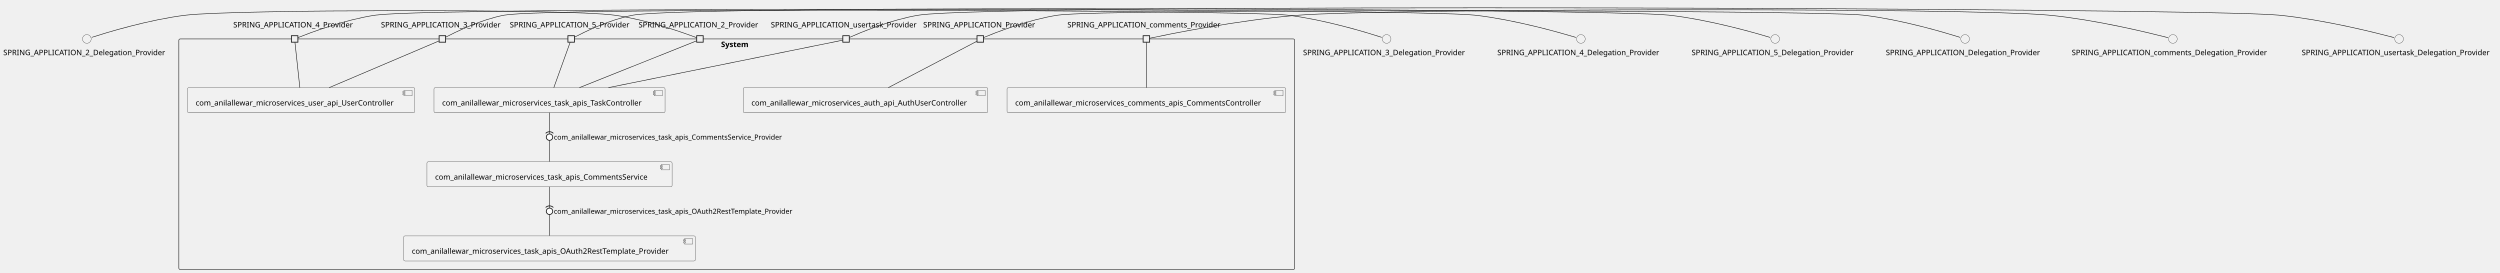
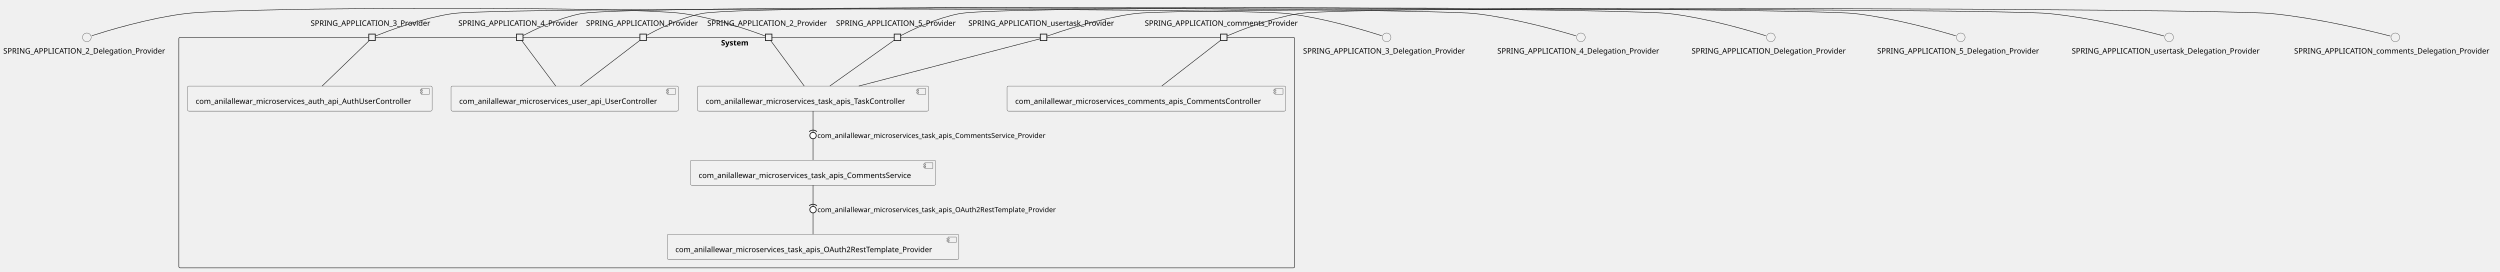
- <svg xmlns="http://www.w3.org/2000/svg" xmlns:xlink="http://www.w3.org/1999/xlink" contentStyleType="text/css" height="503px" preserveAspectRatio="none" style="width:4620px;height:503px;background:#FFFFFF;" version="1.1" viewBox="0 0 4620 503" width="4620px" zoomAndPan="magnify">
+ <svg xmlns="http://www.w3.org/2000/svg" xmlns:xlink="http://www.w3.org/1999/xlink" contentStyleType="text/css" height="501px" preserveAspectRatio="none" style="width:4620px;height:501px;background:#FFFFFF;" version="1.1" viewBox="0 0 4620 501" width="4620px" zoomAndPan="magnify">
  <defs />
  <g>
    <g id="cluster_System">
-       <rect fill="none" height="426" rx="2.5" ry="2.5" style="stroke:#181818;stroke-width:1.0;" width="2062" x="330.5" y="71.98" />
-       <text fill="#000000" font-family="sans-serif" font-size="14" font-weight="bold" lengthAdjust="spacing" textLength="58" x="1332.5" y="86.975">System</text>
+       <rect fill="none" height="426" rx="2.5" ry="2.5" style="stroke:#181818;stroke-width:1.0;" width="2062" x="330.5" y="69.01" />
+       <text fill="#000000" font-family="sans-serif" font-size="14" font-weight="bold" lengthAdjust="spacing" textLength="58" x="1332.5" y="84.005">System</text>
    </g>
    <g id="elem_com_anilallewar_microservices_auth_api_AuthUserController">
-       <a href="anilallewar-microservices-basics-spring-boot.repository#_hPlTanocEe-yzIQHG5f8Sw" target="_top" title="anilallewar-microservices-basics-spring-boot.repository#_hPlTanocEe-yzIQHG5f8Sw" xlink:actuate="onRequest" xlink:href="anilallewar-microservices-basics-spring-boot.repository#_hPlTanocEe-yzIQHG5f8Sw" xlink:show="new" xlink:title="anilallewar-microservices-basics-spring-boot.repository#_hPlTanocEe-yzIQHG5f8Sw" xlink:type="simple">
-         <rect fill="#F1F1F1" height="46.297" rx="2.5" ry="2.5" style="stroke:#181818;stroke-width:0.5;" width="452" x="1373.5" y="161.98" />
-         <rect fill="#F1F1F1" height="10" style="stroke:#181818;stroke-width:0.5;" width="15" x="1805.5" y="166.98" />
-         <rect fill="#F1F1F1" height="2" style="stroke:#181818;stroke-width:0.5;" width="4" x="1803.5" y="168.98" />
-         <rect fill="#F1F1F1" height="2" style="stroke:#181818;stroke-width:0.5;" width="4" x="1803.5" y="172.98" />
-         <text fill="#000000" font-family="sans-serif" font-size="14" lengthAdjust="spacing" textLength="412" x="1388.5" y="194.975">com_anilallewar_microservices_auth_api_AuthUserController</text>
+       <a href="anilallewar-microservices-basics-spring-boot.repository#_vDMa6nrlEe-T3f7sSI7geQ" target="_top" title="anilallewar-microservices-basics-spring-boot.repository#_vDMa6nrlEe-T3f7sSI7geQ" xlink:actuate="onRequest" xlink:href="anilallewar-microservices-basics-spring-boot.repository#_vDMa6nrlEe-T3f7sSI7geQ" xlink:show="new" xlink:title="anilallewar-microservices-basics-spring-boot.repository#_vDMa6nrlEe-T3f7sSI7geQ" xlink:type="simple">
+         <rect fill="#F1F1F1" height="46.297" rx="2.5" ry="2.5" style="stroke:#181818;stroke-width:0.5;" width="452" x="346.5" y="159.01" />
+         <rect fill="#F1F1F1" height="10" style="stroke:#181818;stroke-width:0.5;" width="15" x="778.5" y="164.01" />
+         <rect fill="#F1F1F1" height="2" style="stroke:#181818;stroke-width:0.5;" width="4" x="776.5" y="166.01" />
+         <rect fill="#F1F1F1" height="2" style="stroke:#181818;stroke-width:0.5;" width="4" x="776.5" y="170.01" />
+         <text fill="#000000" font-family="sans-serif" font-size="14" lengthAdjust="spacing" textLength="412" x="361.5" y="192.005">com_anilallewar_microservices_auth_api_AuthUserController</text>
      </a>
    </g>
    <g id="elem_com_anilallewar_microservices_comments_apis_CommentsController">
-       <a href="anilallewar-microservices-basics-spring-boot.repository#_hPlTanocEe-yzIQHG5f8Sw" target="_top" title="anilallewar-microservices-basics-spring-boot.repository#_hPlTanocEe-yzIQHG5f8Sw" xlink:actuate="onRequest" xlink:href="anilallewar-microservices-basics-spring-boot.repository#_hPlTanocEe-yzIQHG5f8Sw" xlink:show="new" xlink:title="anilallewar-microservices-basics-spring-boot.repository#_hPlTanocEe-yzIQHG5f8Sw" xlink:type="simple">
-         <rect fill="#F1F1F1" height="46.297" rx="2.5" ry="2.5" style="stroke:#181818;stroke-width:0.5;" width="515" x="1861" y="161.98" />
-         <rect fill="#F1F1F1" height="10" style="stroke:#181818;stroke-width:0.5;" width="15" x="2356" y="166.98" />
-         <rect fill="#F1F1F1" height="2" style="stroke:#181818;stroke-width:0.5;" width="4" x="2354" y="168.98" />
-         <rect fill="#F1F1F1" height="2" style="stroke:#181818;stroke-width:0.5;" width="4" x="2354" y="172.98" />
-         <text fill="#000000" font-family="sans-serif" font-size="14" lengthAdjust="spacing" textLength="475" x="1876" y="194.975">com_anilallewar_microservices_comments_apis_CommentsController</text>
+       <a href="anilallewar-microservices-basics-spring-boot.repository#_vDMa6nrlEe-T3f7sSI7geQ" target="_top" title="anilallewar-microservices-basics-spring-boot.repository#_vDMa6nrlEe-T3f7sSI7geQ" xlink:actuate="onRequest" xlink:href="anilallewar-microservices-basics-spring-boot.repository#_vDMa6nrlEe-T3f7sSI7geQ" xlink:show="new" xlink:title="anilallewar-microservices-basics-spring-boot.repository#_vDMa6nrlEe-T3f7sSI7geQ" xlink:type="simple">
+         <rect fill="#F1F1F1" height="46.297" rx="2.5" ry="2.5" style="stroke:#181818;stroke-width:0.5;" width="515" x="1861" y="159.01" />
+         <rect fill="#F1F1F1" height="10" style="stroke:#181818;stroke-width:0.5;" width="15" x="2356" y="164.01" />
+         <rect fill="#F1F1F1" height="2" style="stroke:#181818;stroke-width:0.5;" width="4" x="2354" y="166.01" />
+         <rect fill="#F1F1F1" height="2" style="stroke:#181818;stroke-width:0.5;" width="4" x="2354" y="170.01" />
+         <text fill="#000000" font-family="sans-serif" font-size="14" lengthAdjust="spacing" textLength="475" x="1876" y="192.005">com_anilallewar_microservices_comments_apis_CommentsController</text>
      </a>
    </g>
    <g id="elem_com_anilallewar_microservices_task_apis_CommentsService">
-       <a href="anilallewar-microservices-basics-spring-boot.repository#_hPlTanocEe-yzIQHG5f8Sw" target="_top" title="anilallewar-microservices-basics-spring-boot.repository#_hPlTanocEe-yzIQHG5f8Sw" xlink:actuate="onRequest" xlink:href="anilallewar-microservices-basics-spring-boot.repository#_hPlTanocEe-yzIQHG5f8Sw" xlink:show="new" xlink:title="anilallewar-microservices-basics-spring-boot.repository#_hPlTanocEe-yzIQHG5f8Sw" xlink:type="simple">
-         <rect fill="#F1F1F1" height="46.297" rx="2.5" ry="2.5" style="stroke:#181818;stroke-width:0.5;" width="453" x="789" y="298.98" />
-         <rect fill="#F1F1F1" height="10" style="stroke:#181818;stroke-width:0.5;" width="15" x="1222" y="303.98" />
-         <rect fill="#F1F1F1" height="2" style="stroke:#181818;stroke-width:0.5;" width="4" x="1220" y="305.98" />
-         <rect fill="#F1F1F1" height="2" style="stroke:#181818;stroke-width:0.5;" width="4" x="1220" y="309.98" />
-         <text fill="#000000" font-family="sans-serif" font-size="14" lengthAdjust="spacing" textLength="413" x="804" y="331.975">com_anilallewar_microservices_task_apis_CommentsService</text>
+       <a href="anilallewar-microservices-basics-spring-boot.repository#_vDMa6nrlEe-T3f7sSI7geQ" target="_top" title="anilallewar-microservices-basics-spring-boot.repository#_vDMa6nrlEe-T3f7sSI7geQ" xlink:actuate="onRequest" xlink:href="anilallewar-microservices-basics-spring-boot.repository#_vDMa6nrlEe-T3f7sSI7geQ" xlink:show="new" xlink:title="anilallewar-microservices-basics-spring-boot.repository#_vDMa6nrlEe-T3f7sSI7geQ" xlink:type="simple">
+         <rect fill="#F1F1F1" height="46.297" rx="2.5" ry="2.5" style="stroke:#181818;stroke-width:0.5;" width="453" x="1276" y="296.01" />
+         <rect fill="#F1F1F1" height="10" style="stroke:#181818;stroke-width:0.5;" width="15" x="1709" y="301.01" />
+         <rect fill="#F1F1F1" height="2" style="stroke:#181818;stroke-width:0.5;" width="4" x="1707" y="303.01" />
+         <rect fill="#F1F1F1" height="2" style="stroke:#181818;stroke-width:0.5;" width="4" x="1707" y="307.01" />
+         <text fill="#000000" font-family="sans-serif" font-size="14" lengthAdjust="spacing" textLength="413" x="1291" y="329.005">com_anilallewar_microservices_task_apis_CommentsService</text>
      </a>
    </g>
    <g id="elem_com_anilallewar_microservices_task_apis_OAuth2RestTemplate_Provider">
-       <a href="anilallewar-microservices-basics-spring-boot.repository#_hPlTanocEe-yzIQHG5f8Sw" target="_top" title="anilallewar-microservices-basics-spring-boot.repository#_hPlTanocEe-yzIQHG5f8Sw" xlink:actuate="onRequest" xlink:href="anilallewar-microservices-basics-spring-boot.repository#_hPlTanocEe-yzIQHG5f8Sw" xlink:show="new" xlink:title="anilallewar-microservices-basics-spring-boot.repository#_hPlTanocEe-yzIQHG5f8Sw" xlink:type="simple">
-         <rect fill="#F1F1F1" height="46.297" rx="2.5" ry="2.5" style="stroke:#181818;stroke-width:0.5;" width="539" x="746" y="435.98" />
-         <rect fill="#F1F1F1" height="10" style="stroke:#181818;stroke-width:0.5;" width="15" x="1265" y="440.98" />
-         <rect fill="#F1F1F1" height="2" style="stroke:#181818;stroke-width:0.5;" width="4" x="1263" y="442.98" />
-         <rect fill="#F1F1F1" height="2" style="stroke:#181818;stroke-width:0.5;" width="4" x="1263" y="446.98" />
-         <text fill="#000000" font-family="sans-serif" font-size="14" lengthAdjust="spacing" textLength="499" x="761" y="468.975">com_anilallewar_microservices_task_apis_OAuth2RestTemplate_Provider</text>
+       <a href="anilallewar-microservices-basics-spring-boot.repository#_vDMa6nrlEe-T3f7sSI7geQ" target="_top" title="anilallewar-microservices-basics-spring-boot.repository#_vDMa6nrlEe-T3f7sSI7geQ" xlink:actuate="onRequest" xlink:href="anilallewar-microservices-basics-spring-boot.repository#_vDMa6nrlEe-T3f7sSI7geQ" xlink:show="new" xlink:title="anilallewar-microservices-basics-spring-boot.repository#_vDMa6nrlEe-T3f7sSI7geQ" xlink:type="simple">
+         <rect fill="#F1F1F1" height="46.297" rx="2.5" ry="2.5" style="stroke:#181818;stroke-width:0.5;" width="539" x="1233" y="433.01" />
+         <rect fill="#F1F1F1" height="10" style="stroke:#181818;stroke-width:0.5;" width="15" x="1752" y="438.01" />
+         <rect fill="#F1F1F1" height="2" style="stroke:#181818;stroke-width:0.5;" width="4" x="1750" y="440.01" />
+         <rect fill="#F1F1F1" height="2" style="stroke:#181818;stroke-width:0.5;" width="4" x="1750" y="444.01" />
+         <text fill="#000000" font-family="sans-serif" font-size="14" lengthAdjust="spacing" textLength="499" x="1248" y="466.005">com_anilallewar_microservices_task_apis_OAuth2RestTemplate_Provider</text>
      </a>
    </g>
    <g id="elem_com_anilallewar_microservices_task_apis_TaskController">
-       <a href="anilallewar-microservices-basics-spring-boot.repository#_hPlTanocEe-yzIQHG5f8Sw" target="_top" title="anilallewar-microservices-basics-spring-boot.repository#_hPlTanocEe-yzIQHG5f8Sw" xlink:actuate="onRequest" xlink:href="anilallewar-microservices-basics-spring-boot.repository#_hPlTanocEe-yzIQHG5f8Sw" xlink:show="new" xlink:title="anilallewar-microservices-basics-spring-boot.repository#_hPlTanocEe-yzIQHG5f8Sw" xlink:type="simple">
-         <rect fill="#F1F1F1" height="46.297" rx="2.5" ry="2.5" style="stroke:#181818;stroke-width:0.5;" width="427" x="802" y="161.98" />
-         <rect fill="#F1F1F1" height="10" style="stroke:#181818;stroke-width:0.5;" width="15" x="1209" y="166.98" />
-         <rect fill="#F1F1F1" height="2" style="stroke:#181818;stroke-width:0.5;" width="4" x="1207" y="168.98" />
-         <rect fill="#F1F1F1" height="2" style="stroke:#181818;stroke-width:0.5;" width="4" x="1207" y="172.98" />
-         <text fill="#000000" font-family="sans-serif" font-size="14" lengthAdjust="spacing" textLength="387" x="817" y="194.975">com_anilallewar_microservices_task_apis_TaskController</text>
+       <a href="anilallewar-microservices-basics-spring-boot.repository#_vDMa6nrlEe-T3f7sSI7geQ" target="_top" title="anilallewar-microservices-basics-spring-boot.repository#_vDMa6nrlEe-T3f7sSI7geQ" xlink:actuate="onRequest" xlink:href="anilallewar-microservices-basics-spring-boot.repository#_vDMa6nrlEe-T3f7sSI7geQ" xlink:show="new" xlink:title="anilallewar-microservices-basics-spring-boot.repository#_vDMa6nrlEe-T3f7sSI7geQ" xlink:type="simple">
+         <rect fill="#F1F1F1" height="46.297" rx="2.5" ry="2.5" style="stroke:#181818;stroke-width:0.5;" width="427" x="1289" y="159.01" />
+         <rect fill="#F1F1F1" height="10" style="stroke:#181818;stroke-width:0.5;" width="15" x="1696" y="164.01" />
+         <rect fill="#F1F1F1" height="2" style="stroke:#181818;stroke-width:0.5;" width="4" x="1694" y="166.01" />
+         <rect fill="#F1F1F1" height="2" style="stroke:#181818;stroke-width:0.5;" width="4" x="1694" y="170.01" />
+         <text fill="#000000" font-family="sans-serif" font-size="14" lengthAdjust="spacing" textLength="387" x="1304" y="192.005">com_anilallewar_microservices_task_apis_TaskController</text>
      </a>
    </g>
    <g id="elem_com_anilallewar_microservices_user_api_UserController">
-       <a href="anilallewar-microservices-basics-spring-boot.repository#_hPlTanocEe-yzIQHG5f8Sw" target="_top" title="anilallewar-microservices-basics-spring-boot.repository#_hPlTanocEe-yzIQHG5f8Sw" xlink:actuate="onRequest" xlink:href="anilallewar-microservices-basics-spring-boot.repository#_hPlTanocEe-yzIQHG5f8Sw" xlink:show="new" xlink:title="anilallewar-microservices-basics-spring-boot.repository#_hPlTanocEe-yzIQHG5f8Sw" xlink:type="simple">
-         <rect fill="#F1F1F1" height="46.297" rx="2.5" ry="2.5" style="stroke:#181818;stroke-width:0.5;" width="420" x="346.5" y="161.98" />
-         <rect fill="#F1F1F1" height="10" style="stroke:#181818;stroke-width:0.5;" width="15" x="746.5" y="166.98" />
-         <rect fill="#F1F1F1" height="2" style="stroke:#181818;stroke-width:0.5;" width="4" x="744.5" y="168.98" />
-         <rect fill="#F1F1F1" height="2" style="stroke:#181818;stroke-width:0.5;" width="4" x="744.5" y="172.98" />
-         <text fill="#000000" font-family="sans-serif" font-size="14" lengthAdjust="spacing" textLength="380" x="361.5" y="194.975">com_anilallewar_microservices_user_api_UserController</text>
+       <a href="anilallewar-microservices-basics-spring-boot.repository#_vDMa6nrlEe-T3f7sSI7geQ" target="_top" title="anilallewar-microservices-basics-spring-boot.repository#_vDMa6nrlEe-T3f7sSI7geQ" xlink:actuate="onRequest" xlink:href="anilallewar-microservices-basics-spring-boot.repository#_vDMa6nrlEe-T3f7sSI7geQ" xlink:show="new" xlink:title="anilallewar-microservices-basics-spring-boot.repository#_vDMa6nrlEe-T3f7sSI7geQ" xlink:type="simple">
+         <rect fill="#F1F1F1" height="46.297" rx="2.5" ry="2.5" style="stroke:#181818;stroke-width:0.5;" width="420" x="833.5" y="159.01" />
+         <rect fill="#F1F1F1" height="10" style="stroke:#181818;stroke-width:0.5;" width="15" x="1233.5" y="164.01" />
+         <rect fill="#F1F1F1" height="2" style="stroke:#181818;stroke-width:0.5;" width="4" x="1231.5" y="166.01" />
+         <rect fill="#F1F1F1" height="2" style="stroke:#181818;stroke-width:0.5;" width="4" x="1231.5" y="170.01" />
+         <text fill="#000000" font-family="sans-serif" font-size="14" lengthAdjust="spacing" textLength="380" x="848.5" y="192.005">com_anilallewar_microservices_user_api_UserController</text>
      </a>
    </g>
-     <text fill="#000000" font-family="sans-serif" font-size="14" lengthAdjust="spacing" textLength="227" x="1180" y="50.678">SPRING_APPLICATION_2_Provider</text>
-     <rect fill="#F1F1F1" height="12" style="stroke:#181818;stroke-width:1.5;" width="12" x="1287.5" y="65.98" />
-     <text fill="#000000" font-family="sans-serif" font-size="14" lengthAdjust="spacing" textLength="227" x="704" y="50.678">SPRING_APPLICATION_3_Provider</text>
-     <rect fill="#F1F1F1" height="12" style="stroke:#181818;stroke-width:1.5;" width="12" x="811.5" y="65.98" />
-     <text fill="#000000" font-family="sans-serif" font-size="14" lengthAdjust="spacing" textLength="227" x="431" y="50.678">SPRING_APPLICATION_4_Provider</text>
-     <rect fill="#F1F1F1" height="12" style="stroke:#181818;stroke-width:1.5;" width="12" x="538.5" y="65.98" />
-     <text fill="#000000" font-family="sans-serif" font-size="14" lengthAdjust="spacing" textLength="227" x="942" y="50.678">SPRING_APPLICATION_5_Provider</text>
-     <rect fill="#F1F1F1" height="12" style="stroke:#181818;stroke-width:1.5;" width="12" x="1049.5" y="65.98" />
-     <text fill="#000000" font-family="sans-serif" font-size="14" lengthAdjust="spacing" textLength="211" x="1706" y="50.678">SPRING_APPLICATION_Provider</text>
-     <rect fill="#F1F1F1" height="12" style="stroke:#181818;stroke-width:1.5;" width="12" x="1805.5" y="65.98" />
-     <text fill="#000000" font-family="sans-serif" font-size="14" lengthAdjust="spacing" textLength="292" x="1972.5" y="50.678">SPRING_APPLICATION_comments_Provider</text>
-     <rect fill="#F1F1F1" height="12" style="stroke:#181818;stroke-width:1.5;" width="12" x="2112.5" y="65.98" />
-     <text fill="#000000" font-family="sans-serif" font-size="14" lengthAdjust="spacing" textLength="278" x="1424.5" y="50.678">SPRING_APPLICATION_usertask_Provider</text>
-     <rect fill="#F1F1F1" height="12" style="stroke:#181818;stroke-width:1.5;" width="12" x="1557.5" y="65.98" />
+     <text fill="#000000" font-family="sans-serif" font-size="14" lengthAdjust="spacing" textLength="227" x="1307" y="47.708">SPRING_APPLICATION_2_Provider</text>
+     <rect fill="#F1F1F1" height="12" style="stroke:#181818;stroke-width:1.5;" width="12" x="1414.5" y="63.01" />
+     <text fill="#000000" font-family="sans-serif" font-size="14" lengthAdjust="spacing" textLength="227" x="574" y="47.708">SPRING_APPLICATION_3_Provider</text>
+     <rect fill="#F1F1F1" height="12" style="stroke:#181818;stroke-width:1.5;" width="12" x="681.5" y="63.01" />
+     <text fill="#000000" font-family="sans-serif" font-size="14" lengthAdjust="spacing" textLength="227" x="847" y="47.708">SPRING_APPLICATION_4_Provider</text>
+     <rect fill="#F1F1F1" height="12" style="stroke:#181818;stroke-width:1.5;" width="12" x="954.5" y="63.01" />
+     <text fill="#000000" font-family="sans-serif" font-size="14" lengthAdjust="spacing" textLength="227" x="1545" y="47.708">SPRING_APPLICATION_5_Provider</text>
+     <rect fill="#F1F1F1" height="12" style="stroke:#181818;stroke-width:1.5;" width="12" x="1652.5" y="63.01" />
+     <text fill="#000000" font-family="sans-serif" font-size="14" lengthAdjust="spacing" textLength="211" x="1083" y="47.708">SPRING_APPLICATION_Provider</text>
+     <rect fill="#F1F1F1" height="12" style="stroke:#181818;stroke-width:1.5;" width="12" x="1182.5" y="63.01" />
+     <text fill="#000000" font-family="sans-serif" font-size="14" lengthAdjust="spacing" textLength="292" x="2115.5" y="47.708">SPRING_APPLICATION_comments_Provider</text>
+     <rect fill="#F1F1F1" height="12" style="stroke:#181818;stroke-width:1.5;" width="12" x="2255.5" y="63.01" />
+     <text fill="#000000" font-family="sans-serif" font-size="14" lengthAdjust="spacing" textLength="278" x="1789.5" y="47.708">SPRING_APPLICATION_usertask_Provider</text>
+     <rect fill="#F1F1F1" height="12" style="stroke:#181818;stroke-width:1.5;" width="12" x="1922.5" y="63.01" />
    <g id="elem_SPRING_APPLICATION_2_Delegation_Provider">
-       <ellipse cx="160.5" cy="71.98" fill="#F1F1F1" rx="8" ry="8" style="stroke:#181818;stroke-width:0.5;" />
-       <text fill="#000000" font-family="sans-serif" font-size="14" lengthAdjust="spacing" textLength="309" x="6" y="101.975">SPRING_APPLICATION_2_Delegation_Provider</text>
+       <ellipse cx="160.5" cy="69.01" fill="#F1F1F1" rx="8" ry="8" style="stroke:#181818;stroke-width:0.5;" />
+       <text fill="#000000" font-family="sans-serif" font-size="14" lengthAdjust="spacing" textLength="309" x="6" y="99.005">SPRING_APPLICATION_2_Delegation_Provider</text>
    </g>
    <g id="elem_SPRING_APPLICATION_3_Delegation_Provider">
-       <ellipse cx="2562.5" cy="71.98" fill="#F1F1F1" rx="8" ry="8" style="stroke:#181818;stroke-width:0.5;" />
-       <text fill="#000000" font-family="sans-serif" font-size="14" lengthAdjust="spacing" textLength="309" x="2408" y="101.975">SPRING_APPLICATION_3_Delegation_Provider</text>
+       <ellipse cx="2562.5" cy="69.01" fill="#F1F1F1" rx="8" ry="8" style="stroke:#181818;stroke-width:0.5;" />
+       <text fill="#000000" font-family="sans-serif" font-size="14" lengthAdjust="spacing" textLength="309" x="2408" y="99.005">SPRING_APPLICATION_3_Delegation_Provider</text>
    </g>
    <g id="elem_SPRING_APPLICATION_4_Delegation_Provider">
-       <ellipse cx="2921.5" cy="71.98" fill="#F1F1F1" rx="8" ry="8" style="stroke:#181818;stroke-width:0.5;" />
-       <text fill="#000000" font-family="sans-serif" font-size="14" lengthAdjust="spacing" textLength="309" x="2767" y="101.975">SPRING_APPLICATION_4_Delegation_Provider</text>
+       <ellipse cx="2921.5" cy="69.01" fill="#F1F1F1" rx="8" ry="8" style="stroke:#181818;stroke-width:0.5;" />
+       <text fill="#000000" font-family="sans-serif" font-size="14" lengthAdjust="spacing" textLength="309" x="2767" y="99.005">SPRING_APPLICATION_4_Delegation_Provider</text>
    </g>
    <g id="elem_SPRING_APPLICATION_5_Delegation_Provider">
-       <ellipse cx="3280.5" cy="71.98" fill="#F1F1F1" rx="8" ry="8" style="stroke:#181818;stroke-width:0.5;" />
-       <text fill="#000000" font-family="sans-serif" font-size="14" lengthAdjust="spacing" textLength="309" x="3126" y="101.975">SPRING_APPLICATION_5_Delegation_Provider</text>
+       <ellipse cx="3623.5" cy="69.01" fill="#F1F1F1" rx="8" ry="8" style="stroke:#181818;stroke-width:0.5;" />
+       <text fill="#000000" font-family="sans-serif" font-size="14" lengthAdjust="spacing" textLength="309" x="3469" y="99.005">SPRING_APPLICATION_5_Delegation_Provider</text>
    </g>
    <g id="elem_SPRING_APPLICATION_Delegation_Provider">
-       <ellipse cx="3631.5" cy="71.98" fill="#F1F1F1" rx="8" ry="8" style="stroke:#181818;stroke-width:0.5;" />
-       <text fill="#000000" font-family="sans-serif" font-size="14" lengthAdjust="spacing" textLength="293" x="3485" y="101.975">SPRING_APPLICATION_Delegation_Provider</text>
+       <ellipse cx="3272.5" cy="69.01" fill="#F1F1F1" rx="8" ry="8" style="stroke:#181818;stroke-width:0.5;" />
+       <text fill="#000000" font-family="sans-serif" font-size="14" lengthAdjust="spacing" textLength="293" x="3126" y="99.005">SPRING_APPLICATION_Delegation_Provider</text>
    </g>
    <g id="elem_SPRING_APPLICATION_comments_Delegation_Provider">
-       <ellipse cx="4015.5" cy="71.98" fill="#F1F1F1" rx="8" ry="8" style="stroke:#181818;stroke-width:0.5;" />
-       <text fill="#000000" font-family="sans-serif" font-size="14" lengthAdjust="spacing" textLength="374" x="3828.5" y="101.975">SPRING_APPLICATION_comments_Delegation_Provider</text>
+       <ellipse cx="4426.5" cy="69.01" fill="#F1F1F1" rx="8" ry="8" style="stroke:#181818;stroke-width:0.5;" />
+       <text fill="#000000" font-family="sans-serif" font-size="14" lengthAdjust="spacing" textLength="374" x="4239.5" y="99.005">SPRING_APPLICATION_comments_Delegation_Provider</text>
    </g>
    <g id="elem_SPRING_APPLICATION_usertask_Delegation_Provider">
-       <ellipse cx="4433.5" cy="71.98" fill="#F1F1F1" rx="8" ry="8" style="stroke:#181818;stroke-width:0.5;" />
-       <text fill="#000000" font-family="sans-serif" font-size="14" lengthAdjust="spacing" textLength="360" x="4253.5" y="101.975">SPRING_APPLICATION_usertask_Delegation_Provider</text>
+       <ellipse cx="4008.5" cy="69.01" fill="#F1F1F1" rx="8" ry="8" style="stroke:#181818;stroke-width:0.5;" />
+       <text fill="#000000" font-family="sans-serif" font-size="14" lengthAdjust="spacing" textLength="360" x="3828.5" y="99.005">SPRING_APPLICATION_usertask_Delegation_Provider</text>
    </g>
    <g id="link_SPRING_APPLICATION_2_Delegation_Provider_SPRING_APPLICATION_2_Provider">
-       <path d="M169.53,69.01 C195.97,60.49 275.68,36.06 344,27.98 C431.28,17.66 1047.92,16.12 1135,27.98 C1195.84,36.27 1266.28,61.67 1287.29,69.59 " fill="none" id="SPRING_APPLICATION_2_Delegation_Provider-SPRING_APPLICATION_2_Provider" style="stroke:#181818;stroke-width:1.0;" />
+       <path d="M169.53,66.04 C195.97,57.52 275.68,33.09 344,25.01 C445.29,13.04 1160.93,11.24 1262,25.01 C1322.84,33.3 1393.28,58.7 1414.29,66.62 " fill="none" id="SPRING_APPLICATION_2_Delegation_Provider-SPRING_APPLICATION_2_Provider" style="stroke:#181818;stroke-width:1.0;" />
    </g>
    <g id="link_SPRING_APPLICATION_2_Provider_com_anilallewar_microservices_task_apis_TaskController">
-       <path d="M1287.44,75.4 C1259.52,86.55 1141.77,133.56 1070.69,161.95 " fill="none" id="SPRING_APPLICATION_2_Provider-com_anilallewar_microservices_task_apis_TaskController" style="stroke:#181818;stroke-width:1.0;" />
+       <path d="M1424.24,75.07 C1435.01,89.66 1466.64,132.47 1486.23,158.99 " fill="none" id="SPRING_APPLICATION_2_Provider-com_anilallewar_microservices_task_apis_TaskController" style="stroke:#181818;stroke-width:1.0;" />
    </g>
    <g id="link_SPRING_APPLICATION_3_Delegation_Provider_SPRING_APPLICATION_3_Provider">
-       <path d="M2553.47,69.01 C2527.03,60.49 2447.32,36.06 2379,27.98 C2299.17,18.54 1011.04,13.32 932,27.98 C888.66,36.02 840.55,59.83 823.72,68.64 " fill="none" id="SPRING_APPLICATION_3_Delegation_Provider-SPRING_APPLICATION_3_Provider" style="stroke:#181818;stroke-width:1.0;" />
+       <path d="M2553.47,66.04 C2527.03,57.52 2447.32,33.09 2379,25.01 C2293.93,14.95 921.79,12.79 837,25.01 C779.69,33.27 713.73,58.47 693.62,66.51 " fill="none" id="SPRING_APPLICATION_3_Delegation_Provider-SPRING_APPLICATION_3_Provider" style="stroke:#181818;stroke-width:1.0;" />
    </g>
-     <g id="link_SPRING_APPLICATION_3_Provider_com_anilallewar_microservices_user_api_UserController">
-       <path d="M811.05,75.72 C783.53,87.43 674.4,133.84 608.29,161.95 " fill="none" id="SPRING_APPLICATION_3_Provider-com_anilallewar_microservices_user_api_UserController" style="stroke:#181818;stroke-width:1.0;" />
+     <g id="link_SPRING_APPLICATION_3_Provider_com_anilallewar_microservices_auth_api_AuthUserController">
+       <path d="M682.26,75.07 C667.14,89.66 622.79,132.47 595.31,158.99 " fill="none" id="SPRING_APPLICATION_3_Provider-com_anilallewar_microservices_auth_api_AuthUserController" style="stroke:#181818;stroke-width:1.0;" />
    </g>
    <g id="link_SPRING_APPLICATION_4_Delegation_Provider_SPRING_APPLICATION_4_Provider">
-       <path d="M2912.22,69.13 C2884.27,60.72 2798.32,36.09 2725,27.98 C2612.85,15.58 805.68,11.89 694,27.98 C636.69,36.24 570.73,61.44 550.62,69.48 " fill="none" id="SPRING_APPLICATION_4_Delegation_Provider-SPRING_APPLICATION_4_Provider" style="stroke:#181818;stroke-width:1.0;" />
+       <path d="M2912.22,66.16 C2884.27,57.75 2798.32,33.12 2725,25.01 C2633.89,14.93 1165.13,8.29 1075,25.01 C1031.66,33.05 983.55,56.86 966.72,65.67 " fill="none" id="SPRING_APPLICATION_4_Delegation_Provider-SPRING_APPLICATION_4_Provider" style="stroke:#181818;stroke-width:1.0;" />
    </g>
    <g id="link_SPRING_APPLICATION_4_Provider_com_anilallewar_microservices_user_api_UserController">
-       <path d="M545.05,78.04 C546.62,92.63 551.25,135.44 554.12,161.96 " fill="none" id="SPRING_APPLICATION_4_Provider-com_anilallewar_microservices_user_api_UserController" style="stroke:#181818;stroke-width:1.0;" />
+       <path d="M964.28,75.07 C975.19,89.66 1007.2,132.47 1027.03,158.99 " fill="none" id="SPRING_APPLICATION_4_Provider-com_anilallewar_microservices_user_api_UserController" style="stroke:#181818;stroke-width:1.0;" />
    </g>
    <g id="link_SPRING_APPLICATION_5_Delegation_Provider_SPRING_APPLICATION_5_Provider">
-       <path d="M3271.22,69.13 C3243.27,60.72 3157.32,36.09 3084,27.98 C2978.31,16.29 1274.55,8.58 1170,27.98 C1126.66,36.02 1078.55,59.83 1061.72,68.64 " fill="none" id="SPRING_APPLICATION_5_Delegation_Provider-SPRING_APPLICATION_5_Provider" style="stroke:#181818;stroke-width:1.0;" />
+       <path d="M3614.22,66.16 C3586.27,57.75 3500.32,33.12 3427,25.01 C3335.72,14.92 1864.32,8.39 1774,25.01 C1730.1,33.09 1681.29,57.09 1664.53,65.8 " fill="none" id="SPRING_APPLICATION_5_Delegation_Provider-SPRING_APPLICATION_5_Provider" style="stroke:#181818;stroke-width:1.0;" />
    </g>
    <g id="link_SPRING_APPLICATION_5_Provider_com_anilallewar_microservices_task_apis_TaskController">
-       <path d="M1053.68,78.04 C1048.42,92.63 1032.99,135.44 1023.44,161.96 " fill="none" id="SPRING_APPLICATION_5_Provider-com_anilallewar_microservices_task_apis_TaskController" style="stroke:#181818;stroke-width:1.0;" />
+       <path d="M1652.19,74.5 C1632.53,88.49 1571.4,131.99 1533.61,158.87 " fill="none" id="SPRING_APPLICATION_5_Provider-com_anilallewar_microservices_task_apis_TaskController" style="stroke:#181818;stroke-width:1.0;" />
    </g>
    <g id="link_SPRING_APPLICATION_Delegation_Provider_SPRING_APPLICATION_Provider">
-       <path d="M3622.22,69.01 C3595.04,60.49 3513.11,36.05 3443,27.98 C3360.88,18.52 2036.75,15.73 1955,27.98 C1900.11,36.21 1837.22,61.2 1817.64,69.37 " fill="none" id="SPRING_APPLICATION_Delegation_Provider-SPRING_APPLICATION_Provider" style="stroke:#181818;stroke-width:1.0;" />
+       <path d="M3263.22,66.04 C3236.04,57.52 3154.11,33.08 3084,25.01 C2985.37,13.65 1394.44,6 1297,25.01 C1255.9,33.03 1210.69,56.63 1194.6,65.55 " fill="none" id="SPRING_APPLICATION_Delegation_Provider-SPRING_APPLICATION_Provider" style="stroke:#181818;stroke-width:1.0;" />
    </g>
-     <g id="link_SPRING_APPLICATION_Provider_com_anilallewar_microservices_auth_api_AuthUserController">
-       <path d="M1805.38,76.18 C1781.69,88.59 1694.64,134.17 1641.61,161.93 " fill="none" id="SPRING_APPLICATION_Provider-com_anilallewar_microservices_auth_api_AuthUserController" style="stroke:#181818;stroke-width:1.0;" />
+     <g id="link_SPRING_APPLICATION_Provider_com_anilallewar_microservices_user_api_UserController">
+       <path d="M1182.27,74.78 C1163.62,89.05 1107.39,132.1 1072.49,158.81 " fill="none" id="SPRING_APPLICATION_Provider-com_anilallewar_microservices_user_api_UserController" style="stroke:#181818;stroke-width:1.0;" />
    </g>
    <g id="link_SPRING_APPLICATION_comments_Delegation_Provider_SPRING_APPLICATION_comments_Provider">
-       <path d="M4006.41,69.59 C3975.69,61.66 3872.83,36.23 3786,27.98 C3632.8,13.43 2554.43,16.1 2401,27.98 C2289.16,36.64 2154.62,64.3 2124.62,70.67 " fill="none" id="SPRING_APPLICATION_comments_Delegation_Provider-SPRING_APPLICATION_comments_Provider" style="stroke:#181818;stroke-width:1.0;" />
+       <path d="M4417.41,66.62 C4386.69,58.69 4283.83,33.26 4197,25.01 C4097.67,15.57 2499.62,9.83 2401,25.01 C2347.79,33.2 2287.04,58 2267.73,66.28 " fill="none" id="SPRING_APPLICATION_comments_Delegation_Provider-SPRING_APPLICATION_comments_Provider" style="stroke:#181818;stroke-width:1.0;" />
    </g>
    <g id="link_SPRING_APPLICATION_comments_Provider_com_anilallewar_microservices_comments_apis_CommentsController">
-       <path d="M2118.5,78.04 C2118.5,92.63 2118.5,135.44 2118.5,161.96 " fill="none" id="SPRING_APPLICATION_comments_Provider-com_anilallewar_microservices_comments_apis_CommentsController" style="stroke:#181818;stroke-width:1.0;" />
+       <path d="M2255.36,74.78 C2236.97,89.05 2181.51,132.1 2147.09,158.81 " fill="none" id="SPRING_APPLICATION_comments_Provider-com_anilallewar_microservices_comments_apis_CommentsController" style="stroke:#181818;stroke-width:1.0;" />
    </g>
    <g id="link_SPRING_APPLICATION_usertask_Delegation_Provider_SPRING_APPLICATION_usertask_Provider">
-       <path d="M4424.27,69.48 C4394,61.42 4294.86,36.19 4211,27.98 C4072.05,14.37 1835.87,6 1698,27.98 C1646.81,36.14 1588.63,60.74 1569.76,69.14 " fill="none" id="SPRING_APPLICATION_usertask_Delegation_Provider-SPRING_APPLICATION_usertask_Provider" style="stroke:#181818;stroke-width:1.0;" />
+       <path d="M3999.27,66.51 C3969,58.45 3869.86,33.22 3786,25.01 C3692.67,15.87 2191.02,13.13 2098,25.01 C2032.56,33.37 1956.27,59.17 1934.55,66.84 " fill="none" id="SPRING_APPLICATION_usertask_Delegation_Provider-SPRING_APPLICATION_usertask_Provider" style="stroke:#181818;stroke-width:1.0;" />
    </g>
    <g id="link_SPRING_APPLICATION_usertask_Provider_com_anilallewar_microservices_task_apis_TaskController">
-       <path d="M1557.35,74.23 C1515.51,82.7 1270.22,132.39 1124.4,161.92 " fill="none" id="SPRING_APPLICATION_usertask_Provider-com_anilallewar_microservices_task_apis_TaskController" style="stroke:#181818;stroke-width:1.0;" />
+       <path d="M1922.48,71.58 C1886.63,80.92 1699.09,129.79 1587.1,158.97 " fill="none" id="SPRING_APPLICATION_usertask_Provider-com_anilallewar_microservices_task_apis_TaskController" style="stroke:#181818;stroke-width:1.0;" />
    </g>
    <g id="link_com_anilallewar_microservices_task_apis_TaskController_com_anilallewar_microservices_task_apis_CommentsService">
-       <path d="M1015.5,208.27 C1015.5,233.29 1015.5,273.63 1015.5,298.65 " fill="none" id="com_anilallewar_microservices_task_apis_TaskController-com_anilallewar_microservices_task_apis_CommentsService" style="stroke:#181818;stroke-width:1.0;" />
-       <text fill="#000000" font-family="sans-serif" font-size="13" lengthAdjust="spacing" textLength="447" x="1023.5" y="258.047">com_anilallewar_microservices_task_apis_CommentsService_Provider</text>
-       <path d="M1022.571,246.389 A10,10 0 0 0 1008.429 246.389" fill="none" style="stroke:#181818;stroke-width:1.5;" />
-       <ellipse cx="1015.5" cy="253.46" fill="#FFFFFF" rx="6" ry="6" style="stroke:#181818;stroke-width:1.5;" />
+       <path d="M1502.5,205.3 C1502.5,230.32 1502.5,270.66 1502.5,295.68 " fill="none" id="com_anilallewar_microservices_task_apis_TaskController-com_anilallewar_microservices_task_apis_CommentsService" style="stroke:#181818;stroke-width:1.0;" />
+       <text fill="#000000" font-family="sans-serif" font-size="13" lengthAdjust="spacing" textLength="447" x="1510.5" y="255.077">com_anilallewar_microservices_task_apis_CommentsService_Provider</text>
+       <path d="M1509.571,243.419 A10,10 0 0 0 1495.429 243.419" fill="none" style="stroke:#181818;stroke-width:1.5;" />
+       <ellipse cx="1502.5" cy="250.49" fill="#FFFFFF" rx="6" ry="6" style="stroke:#181818;stroke-width:1.5;" />
    </g>
    <g id="link_com_anilallewar_microservices_task_apis_CommentsService_com_anilallewar_microservices_task_apis_OAuth2RestTemplate_Provider">
-       <path d="M1015.5,345.27 C1015.5,370.29 1015.5,410.63 1015.5,435.65 " fill="none" id="com_anilallewar_microservices_task_apis_CommentsService-com_anilallewar_microservices_task_apis_OAuth2RestTemplate_Provider" style="stroke:#181818;stroke-width:1.0;" />
-       <text fill="#000000" font-family="sans-serif" font-size="13" lengthAdjust="spacing" textLength="465" x="1023.5" y="395.047">com_anilallewar_microservices_task_apis_OAuth2RestTemplate_Provider</text>
-       <path d="M1022.571,383.389 A10,10 0 0 0 1008.429 383.389" fill="none" style="stroke:#181818;stroke-width:1.5;" />
-       <ellipse cx="1015.5" cy="390.46" fill="#FFFFFF" rx="6" ry="6" style="stroke:#181818;stroke-width:1.5;" />
+       <path d="M1502.5,342.3 C1502.5,367.32 1502.5,407.66 1502.5,432.68 " fill="none" id="com_anilallewar_microservices_task_apis_CommentsService-com_anilallewar_microservices_task_apis_OAuth2RestTemplate_Provider" style="stroke:#181818;stroke-width:1.0;" />
+       <text fill="#000000" font-family="sans-serif" font-size="13" lengthAdjust="spacing" textLength="465" x="1510.5" y="392.077">com_anilallewar_microservices_task_apis_OAuth2RestTemplate_Provider</text>
+       <path d="M1509.571,380.419 A10,10 0 0 0 1495.429 380.419" fill="none" style="stroke:#181818;stroke-width:1.5;" />
+       <ellipse cx="1502.5" cy="387.49" fill="#FFFFFF" rx="6" ry="6" style="stroke:#181818;stroke-width:1.5;" />
    </g>
  </g>
</svg>
